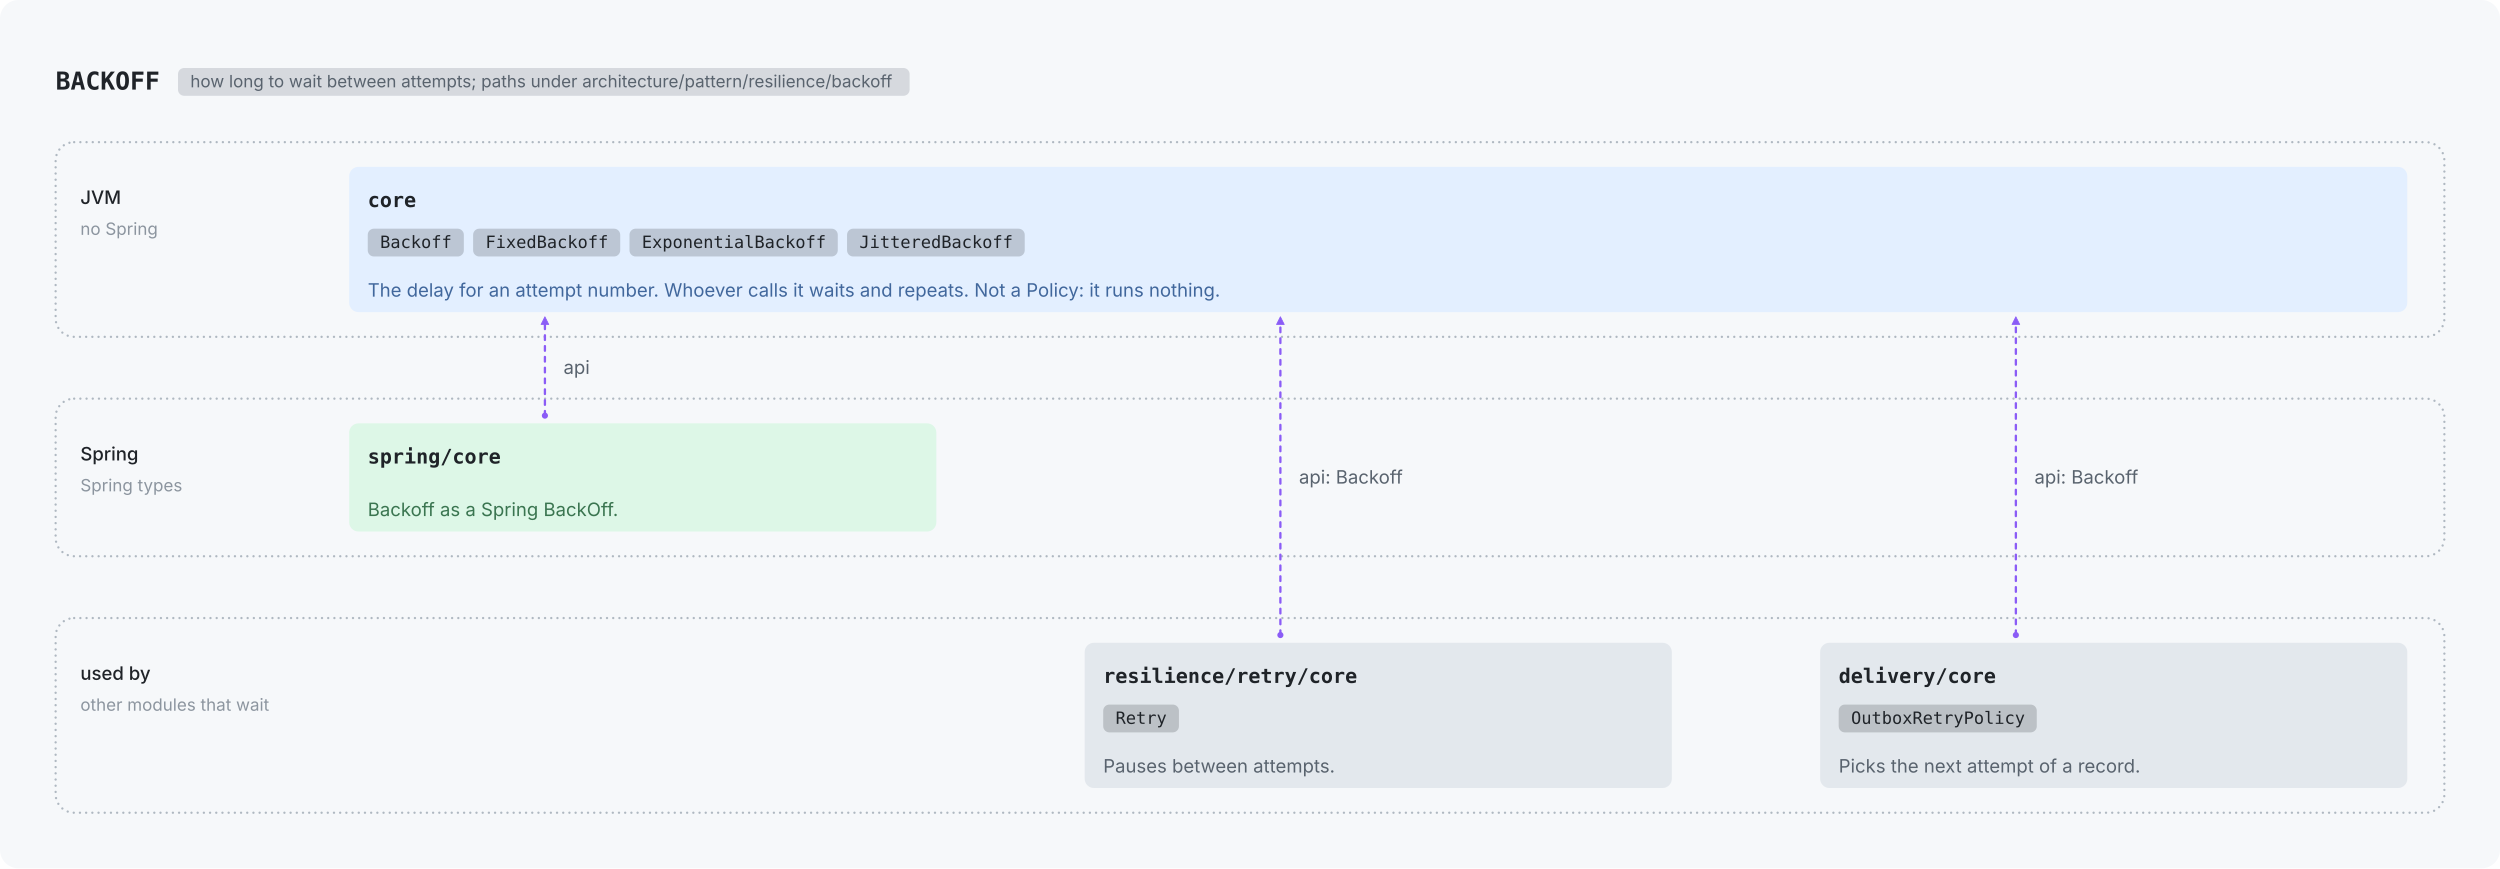
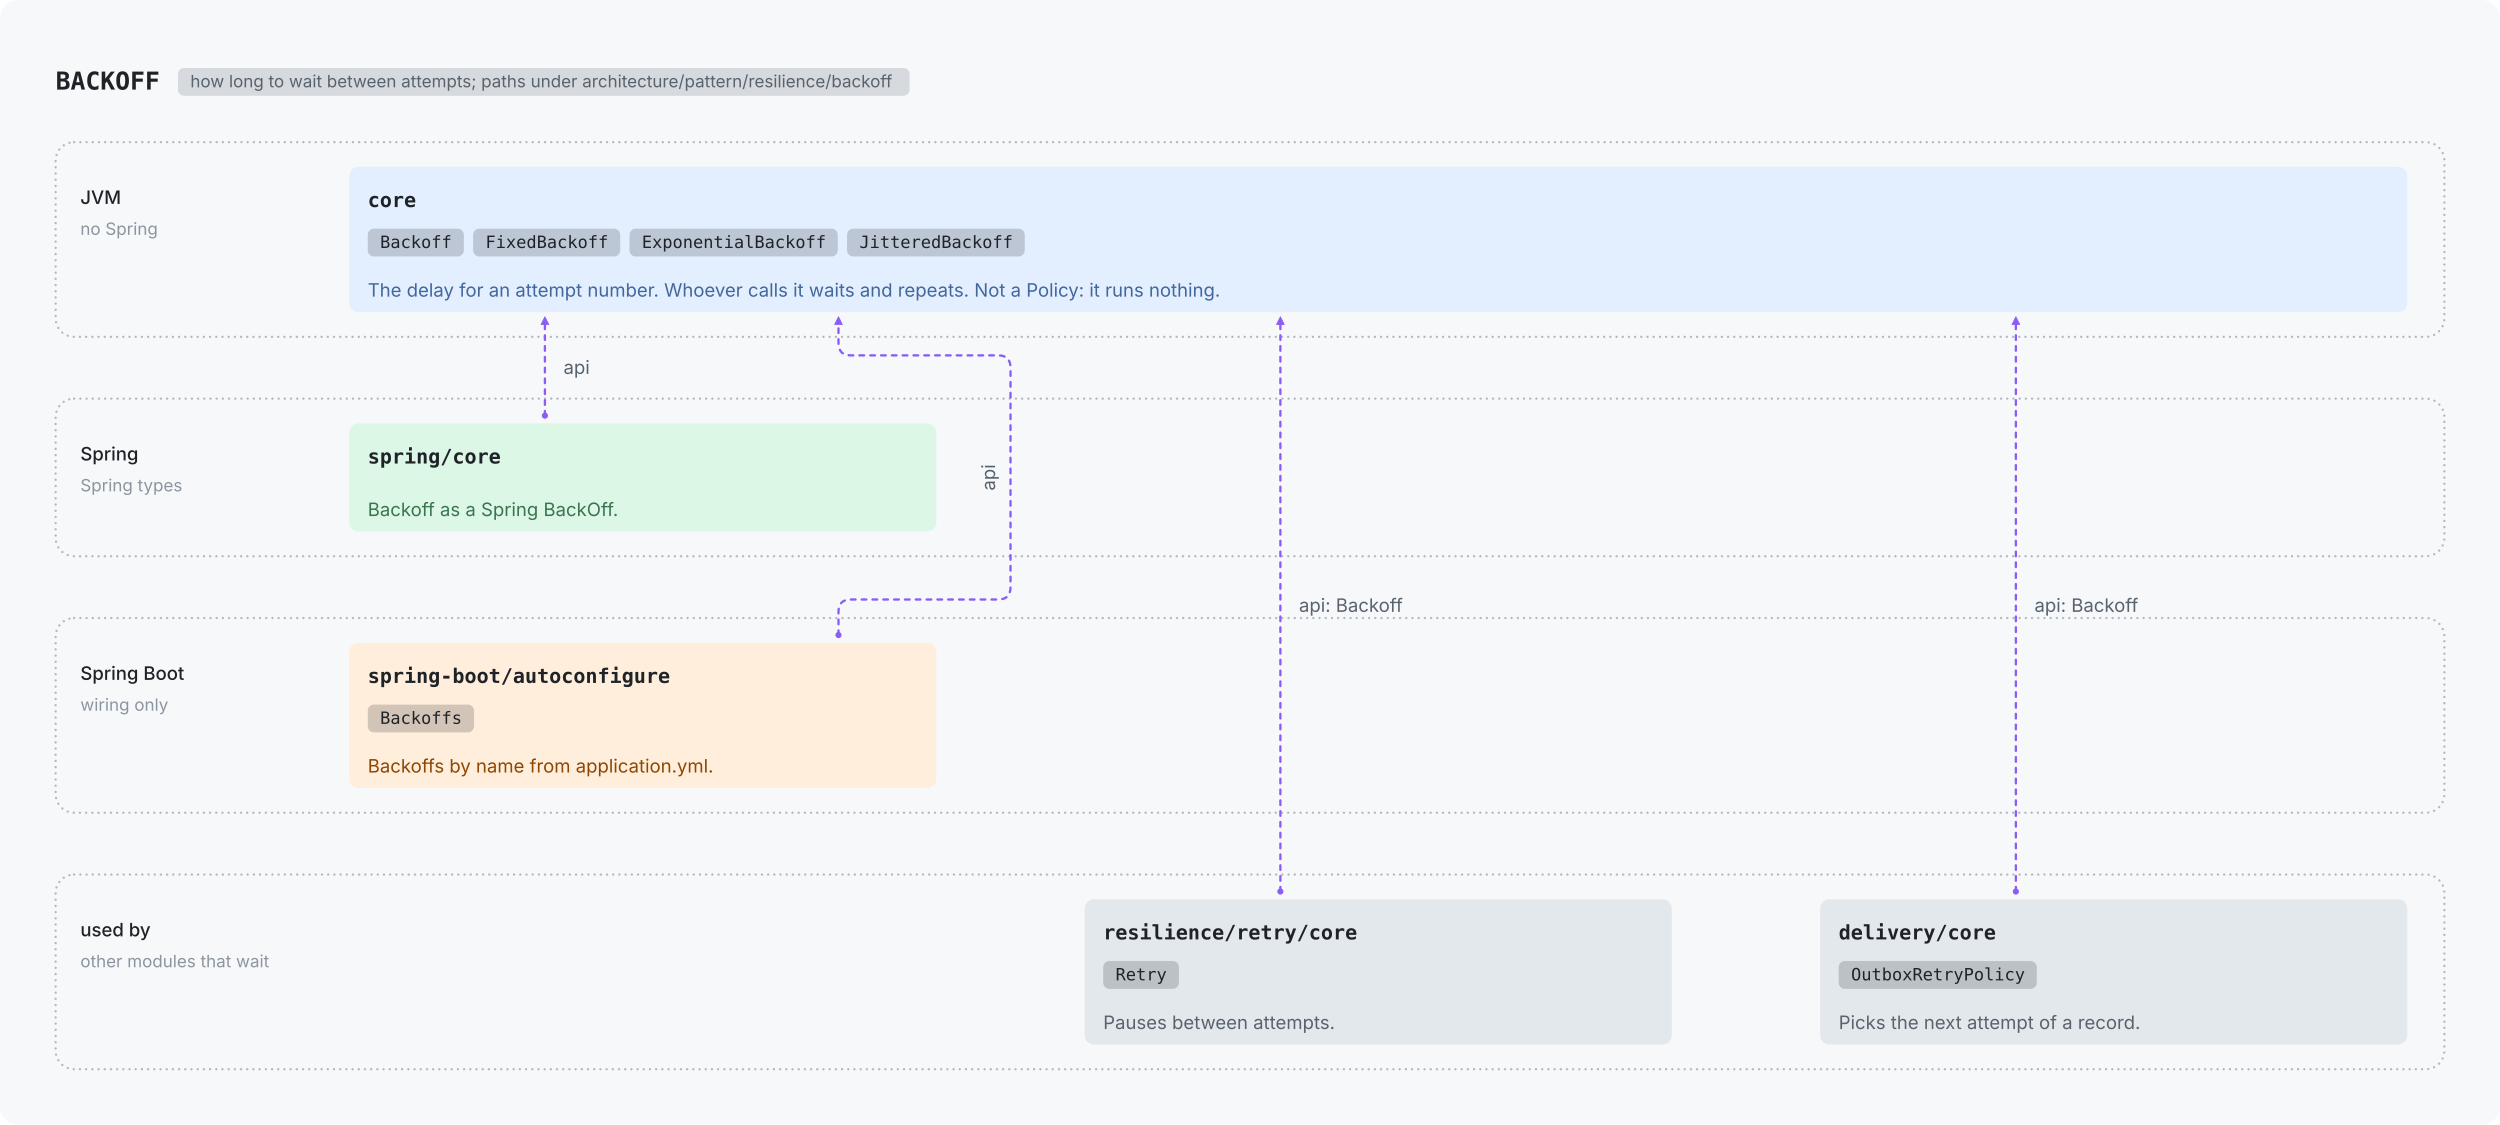
- <svg xmlns="http://www.w3.org/2000/svg" viewBox="0 0 1618 562" width="1618" height="562" role="img">
-   <rect width="1618" height="562" rx="12" fill="#F6F8FA" />
+ <svg xmlns="http://www.w3.org/2000/svg" viewBox="0 0 1618 728" width="1618" height="728" role="img">
+   <rect width="1618" height="728" rx="12" fill="#F6F8FA" />
  <g transform="translate(12,12)">
    <text x="24.0" y="46.0" font-family="ui-monospace, SFMono-Regular, 'SF Mono', Menlo, Consolas, monospace" font-size="16" font-weight="600" fill="#1F2328" text-anchor="start">BACKOFF</text>
    <rect x="103.2" y="32.0" width="473.5" height="18" rx="4" fill="#59636E" fill-opacity="0.2" />
    <text x="111.2" y="44.5" font-family="-apple-system, BlinkMacSystemFont, 'Segoe UI', Inter, Helvetica, Arial, sans-serif" font-size="11" font-weight="400" fill="#59636E" text-anchor="start">how long to wait between attempts; paths under architecture/pattern/resilience/backoff</text>
    <rect x="24" y="80" width="1546" height="126" rx="12" fill="none" stroke="#AFB8C1" stroke-width="1.5" stroke-linecap="round" stroke-dasharray="0.01 4" />
    <text x="40.0" y="120.0" font-family="-apple-system, BlinkMacSystemFont, 'Segoe UI', Inter, Helvetica, Arial, sans-serif" font-size="12" font-weight="500" fill="#1F2328" text-anchor="start">JVM</text>
    <text x="40.0" y="140.0" font-family="-apple-system, BlinkMacSystemFont, 'Segoe UI', Inter, Helvetica, Arial, sans-serif" font-size="11" font-weight="400" fill="#8C959F" text-anchor="start">no Spring</text>
    <rect x="24" y="246" width="1546" height="102" rx="12" fill="none" stroke="#AFB8C1" stroke-width="1.5" stroke-linecap="round" stroke-dasharray="0.01 4" />
    <text x="40.0" y="286.0" font-family="-apple-system, BlinkMacSystemFont, 'Segoe UI', Inter, Helvetica, Arial, sans-serif" font-size="12" font-weight="500" fill="#1F2328" text-anchor="start">Spring</text>
    <text x="40.0" y="306.0" font-family="-apple-system, BlinkMacSystemFont, 'Segoe UI', Inter, Helvetica, Arial, sans-serif" font-size="11" font-weight="400" fill="#8C959F" text-anchor="start">Spring types</text>
    <rect x="24" y="388" width="1546" height="126" rx="12" fill="none" stroke="#AFB8C1" stroke-width="1.5" stroke-linecap="round" stroke-dasharray="0.01 4" />
-     <text x="40.0" y="428.0" font-family="-apple-system, BlinkMacSystemFont, 'Segoe UI', Inter, Helvetica, Arial, sans-serif" font-size="12" font-weight="500" fill="#1F2328" text-anchor="start">used by</text>
-     <text x="40.0" y="448.0" font-family="-apple-system, BlinkMacSystemFont, 'Segoe UI', Inter, Helvetica, Arial, sans-serif" font-size="11" font-weight="400" fill="#8C959F" text-anchor="start">other modules that wait</text>
+     <text x="40.0" y="428.0" font-family="-apple-system, BlinkMacSystemFont, 'Segoe UI', Inter, Helvetica, Arial, sans-serif" font-size="12" font-weight="500" fill="#1F2328" text-anchor="start">Spring Boot</text>
+     <text x="40.0" y="448.0" font-family="-apple-system, BlinkMacSystemFont, 'Segoe UI', Inter, Helvetica, Arial, sans-serif" font-size="11" font-weight="400" fill="#8C959F" text-anchor="start">wiring only</text>
+     <rect x="24" y="554" width="1546" height="126" rx="12" fill="none" stroke="#AFB8C1" stroke-width="1.5" stroke-linecap="round" stroke-dasharray="0.01 4" />
+     <text x="40.0" y="594.0" font-family="-apple-system, BlinkMacSystemFont, 'Segoe UI', Inter, Helvetica, Arial, sans-serif" font-size="12" font-weight="500" fill="#1F2328" text-anchor="start">used by</text>
+     <text x="40.0" y="614.0" font-family="-apple-system, BlinkMacSystemFont, 'Segoe UI', Inter, Helvetica, Arial, sans-serif" font-size="11" font-weight="400" fill="#8C959F" text-anchor="start">other modules that wait</text>
    <rect x="214.0" y="96.0" width="1332.0" height="94.0" rx="6" fill="#E3EFFF" />
    <text x="226.0" y="122.0" font-family="ui-monospace, SFMono-Regular, 'SF Mono', Menlo, Consolas, monospace" font-size="13" font-weight="600" fill="#1F2328" text-anchor="start">core</text>
    <rect x="226.0" y="136.0" width="62.2" height="18" rx="4" fill="#1F2328" fill-opacity="0.2" />
    <text x="234.0" y="148.5" font-family="ui-monospace, SFMono-Regular, 'SF Mono', Menlo, Consolas, monospace" font-size="11" font-weight="400" fill="#1F2328" text-anchor="start">Backoff</text>
    <rect x="294.2" y="136.0" width="95.2" height="18" rx="4" fill="#1F2328" fill-opacity="0.2" />
    <text x="302.2" y="148.5" font-family="ui-monospace, SFMono-Regular, 'SF Mono', Menlo, Consolas, monospace" font-size="11" font-weight="400" fill="#1F2328" text-anchor="start">FixedBackoff</text>
    <rect x="395.4" y="136.0" width="134.8" height="18" rx="4" fill="#1F2328" fill-opacity="0.2" />
    <text x="403.4" y="148.5" font-family="ui-monospace, SFMono-Regular, 'SF Mono', Menlo, Consolas, monospace" font-size="11" font-weight="400" fill="#1F2328" text-anchor="start">ExponentialBackoff</text>
    <rect x="536.2" y="136.0" width="115.0" height="18" rx="4" fill="#1F2328" fill-opacity="0.2" />
    <text x="544.2" y="148.5" font-family="ui-monospace, SFMono-Regular, 'SF Mono', Menlo, Consolas, monospace" font-size="11" font-weight="400" fill="#1F2328" text-anchor="start">JitteredBackoff</text>
    <text x="226.0" y="180.0" font-family="-apple-system, BlinkMacSystemFont, 'Segoe UI', Inter, Helvetica, Arial, sans-serif" font-size="12" font-weight="400" fill="#41679C" text-anchor="start">The delay for an attempt number. Whoever calls it waits and repeats. Not a Policy: it runs nothing.</text>
    <rect x="214.0" y="262.0" width="380.0" height="70.0" rx="6" fill="#DDF7E7" />
    <text x="226.0" y="288.0" font-family="ui-monospace, SFMono-Regular, 'SF Mono', Menlo, Consolas, monospace" font-size="13" font-weight="600" fill="#1F2328" text-anchor="start">spring/core</text>
    <text x="226.0" y="322.0" font-family="-apple-system, BlinkMacSystemFont, 'Segoe UI', Inter, Helvetica, Arial, sans-serif" font-size="12" font-weight="400" fill="#3A7550" text-anchor="start">Backoff as a Spring BackOff.</text>
-     <rect x="690.0" y="404.0" width="380.0" height="94.0" rx="6" fill="#E3E8ED" />
-     <text x="702.0" y="430.0" font-family="ui-monospace, SFMono-Regular, 'SF Mono', Menlo, Consolas, monospace" font-size="13" font-weight="600" fill="#1F2328" text-anchor="start">resilience/retry/core</text>
-     <rect x="702.0" y="444.0" width="49.0" height="18" rx="4" fill="#1F2328" fill-opacity="0.2" />
-     <text x="710.0" y="456.5" font-family="ui-monospace, SFMono-Regular, 'SF Mono', Menlo, Consolas, monospace" font-size="11" font-weight="400" fill="#1F2328" text-anchor="start">Retry</text>
-     <text x="702.0" y="488.0" font-family="-apple-system, BlinkMacSystemFont, 'Segoe UI', Inter, Helvetica, Arial, sans-serif" font-size="12" font-weight="400" fill="#59636E" text-anchor="start">Pauses between attempts.</text>
-     <rect x="1166.0" y="404.0" width="380.0" height="94.0" rx="6" fill="#E3E8ED" />
-     <text x="1178.0" y="430.0" font-family="ui-monospace, SFMono-Regular, 'SF Mono', Menlo, Consolas, monospace" font-size="13" font-weight="600" fill="#1F2328" text-anchor="start">delivery/core</text>
-     <rect x="1178.0" y="444.0" width="128.2" height="18" rx="4" fill="#1F2328" fill-opacity="0.2" />
-     <text x="1186.0" y="456.5" font-family="ui-monospace, SFMono-Regular, 'SF Mono', Menlo, Consolas, monospace" font-size="11" font-weight="400" fill="#1F2328" text-anchor="start">OutboxRetryPolicy</text>
-     <text x="1178.0" y="488.0" font-family="-apple-system, BlinkMacSystemFont, 'Segoe UI', Inter, Helvetica, Arial, sans-serif" font-size="12" font-weight="400" fill="#59636E" text-anchor="start">Picks the next attempt of a record.</text>
+     <rect x="214.0" y="404.0" width="380.0" height="94.0" rx="6" fill="#FFEEDC" />
+     <text x="226.0" y="430.0" font-family="ui-monospace, SFMono-Regular, 'SF Mono', Menlo, Consolas, monospace" font-size="13" font-weight="600" fill="#1F2328" text-anchor="start">spring-boot/autoconfigure</text>
+     <rect x="226.0" y="444.0" width="68.8" height="18" rx="4" fill="#1F2328" fill-opacity="0.2" />
+     <text x="234.0" y="456.5" font-family="ui-monospace, SFMono-Regular, 'SF Mono', Menlo, Consolas, monospace" font-size="11" font-weight="400" fill="#1F2328" text-anchor="start">Backoffs</text>
+     <text x="226.0" y="488.0" font-family="-apple-system, BlinkMacSystemFont, 'Segoe UI', Inter, Helvetica, Arial, sans-serif" font-size="12" font-weight="400" fill="#8F4600" text-anchor="start">Backoffs by name from application.yml.</text>
+     <rect x="690.0" y="570.0" width="380.0" height="94.0" rx="6" fill="#E3E8ED" />
+     <text x="702.0" y="596.0" font-family="ui-monospace, SFMono-Regular, 'SF Mono', Menlo, Consolas, monospace" font-size="13" font-weight="600" fill="#1F2328" text-anchor="start">resilience/retry/core</text>
+     <rect x="702.0" y="610.0" width="49.0" height="18" rx="4" fill="#1F2328" fill-opacity="0.2" />
+     <text x="710.0" y="622.5" font-family="ui-monospace, SFMono-Regular, 'SF Mono', Menlo, Consolas, monospace" font-size="11" font-weight="400" fill="#1F2328" text-anchor="start">Retry</text>
+     <text x="702.0" y="654.0" font-family="-apple-system, BlinkMacSystemFont, 'Segoe UI', Inter, Helvetica, Arial, sans-serif" font-size="12" font-weight="400" fill="#59636E" text-anchor="start">Pauses between attempts.</text>
+     <rect x="1166.0" y="570.0" width="380.0" height="94.0" rx="6" fill="#E3E8ED" />
+     <text x="1178.0" y="596.0" font-family="ui-monospace, SFMono-Regular, 'SF Mono', Menlo, Consolas, monospace" font-size="13" font-weight="600" fill="#1F2328" text-anchor="start">delivery/core</text>
+     <rect x="1178.0" y="610.0" width="128.2" height="18" rx="4" fill="#1F2328" fill-opacity="0.2" />
+     <text x="1186.0" y="622.5" font-family="ui-monospace, SFMono-Regular, 'SF Mono', Menlo, Consolas, monospace" font-size="11" font-weight="400" fill="#1F2328" text-anchor="start">OutboxRetryPolicy</text>
+     <text x="1178.0" y="654.0" font-family="-apple-system, BlinkMacSystemFont, 'Segoe UI', Inter, Helvetica, Arial, sans-serif" font-size="12" font-weight="400" fill="#59636E" text-anchor="start">Picks the next attempt of a record.</text>
    <circle cx="340.667" cy="257" r="2" fill="#8B5CF6" />
    <path d="M340.667,193 L343.167,198.0 L338.167,198.0 Z" fill="#8B5CF6" stroke="#8B5CF6" stroke-width="0.5" stroke-linejoin="round" />
    <path d="M340.667,257 L340.667,198" stroke="#8B5CF6" stroke-width="1.5" fill="none" stroke-linecap="round" stroke-linejoin="round" stroke-dasharray="3 4" />
    <text x="352.7" y="230.0" font-family="-apple-system, BlinkMacSystemFont, 'Segoe UI', Inter, Helvetica, Arial, sans-serif" font-size="12" font-weight="400" fill="#59636E" text-anchor="start">api</text>
-     <circle cx="816.667" cy="399" r="2" fill="#8B5CF6" />
+     <circle cx="530.667" cy="399" r="2" fill="#8B5CF6" />
+     <path d="M530.667,193 L533.167,198.0 L528.167,198.0 Z" fill="#8B5CF6" stroke="#8B5CF6" stroke-width="0.5" stroke-linejoin="round" />
+     <path d="M530.667,399 L530.667,384.0 Q530.667,376.0 538.667,376.0 L634.0,376.0 Q642.0,376.0 642.0,368.0 L642.0,226.0 Q642.0,218.0 634.0,218.0 L538.667,218.0 Q530.667,218.0 530.667,210.0 L530.667,198" stroke="#8B5CF6" stroke-width="1.5" fill="none" stroke-linecap="round" stroke-linejoin="round" stroke-dasharray="3 4" />
+     <g transform="rotate(-90 632.0 297.0)">
+       <rect x="615.8" y="285.0" width="32.4" height="16.0" rx="2" fill="#F6F8FA" />
+       <text x="632.0" y="297.0" font-family="-apple-system, BlinkMacSystemFont, 'Segoe UI', Inter, Helvetica, Arial, sans-serif" font-size="12" font-weight="400" fill="#59636E" text-anchor="middle">api</text>
+     </g>
+     <circle cx="816.667" cy="565" r="2" fill="#8B5CF6" />
    <path d="M816.667,193 L819.167,198.0 L814.167,198.0 Z" fill="#8B5CF6" stroke="#8B5CF6" stroke-width="0.5" stroke-linejoin="round" />
-     <path d="M816.667,399 L816.667,198" stroke="#8B5CF6" stroke-width="1.5" fill="none" stroke-linecap="round" stroke-linejoin="round" stroke-dasharray="3 4" />
-     <text x="828.7" y="301.0" font-family="-apple-system, BlinkMacSystemFont, 'Segoe UI', Inter, Helvetica, Arial, sans-serif" font-size="12" font-weight="400" fill="#59636E" text-anchor="start">api: Backoff</text>
-     <circle cx="1292.667" cy="399" r="2" fill="#8B5CF6" />
+     <path d="M816.667,565 L816.667,198" stroke="#8B5CF6" stroke-width="1.5" fill="none" stroke-linecap="round" stroke-linejoin="round" stroke-dasharray="3 4" />
+     <text x="828.7" y="384.0" font-family="-apple-system, BlinkMacSystemFont, 'Segoe UI', Inter, Helvetica, Arial, sans-serif" font-size="12" font-weight="400" fill="#59636E" text-anchor="start">api: Backoff</text>
+     <circle cx="1292.667" cy="565" r="2" fill="#8B5CF6" />
    <path d="M1292.667,193 L1295.167,198.0 L1290.167,198.0 Z" fill="#8B5CF6" stroke="#8B5CF6" stroke-width="0.5" stroke-linejoin="round" />
-     <path d="M1292.667,399 L1292.667,198" stroke="#8B5CF6" stroke-width="1.5" fill="none" stroke-linecap="round" stroke-linejoin="round" stroke-dasharray="3 4" />
-     <text x="1304.7" y="301.0" font-family="-apple-system, BlinkMacSystemFont, 'Segoe UI', Inter, Helvetica, Arial, sans-serif" font-size="12" font-weight="400" fill="#59636E" text-anchor="start">api: Backoff</text>
+     <path d="M1292.667,565 L1292.667,198" stroke="#8B5CF6" stroke-width="1.5" fill="none" stroke-linecap="round" stroke-linejoin="round" stroke-dasharray="3 4" />
+     <text x="1304.7" y="384.0" font-family="-apple-system, BlinkMacSystemFont, 'Segoe UI', Inter, Helvetica, Arial, sans-serif" font-size="12" font-weight="400" fill="#59636E" text-anchor="start">api: Backoff</text>
  </g>
</svg>
